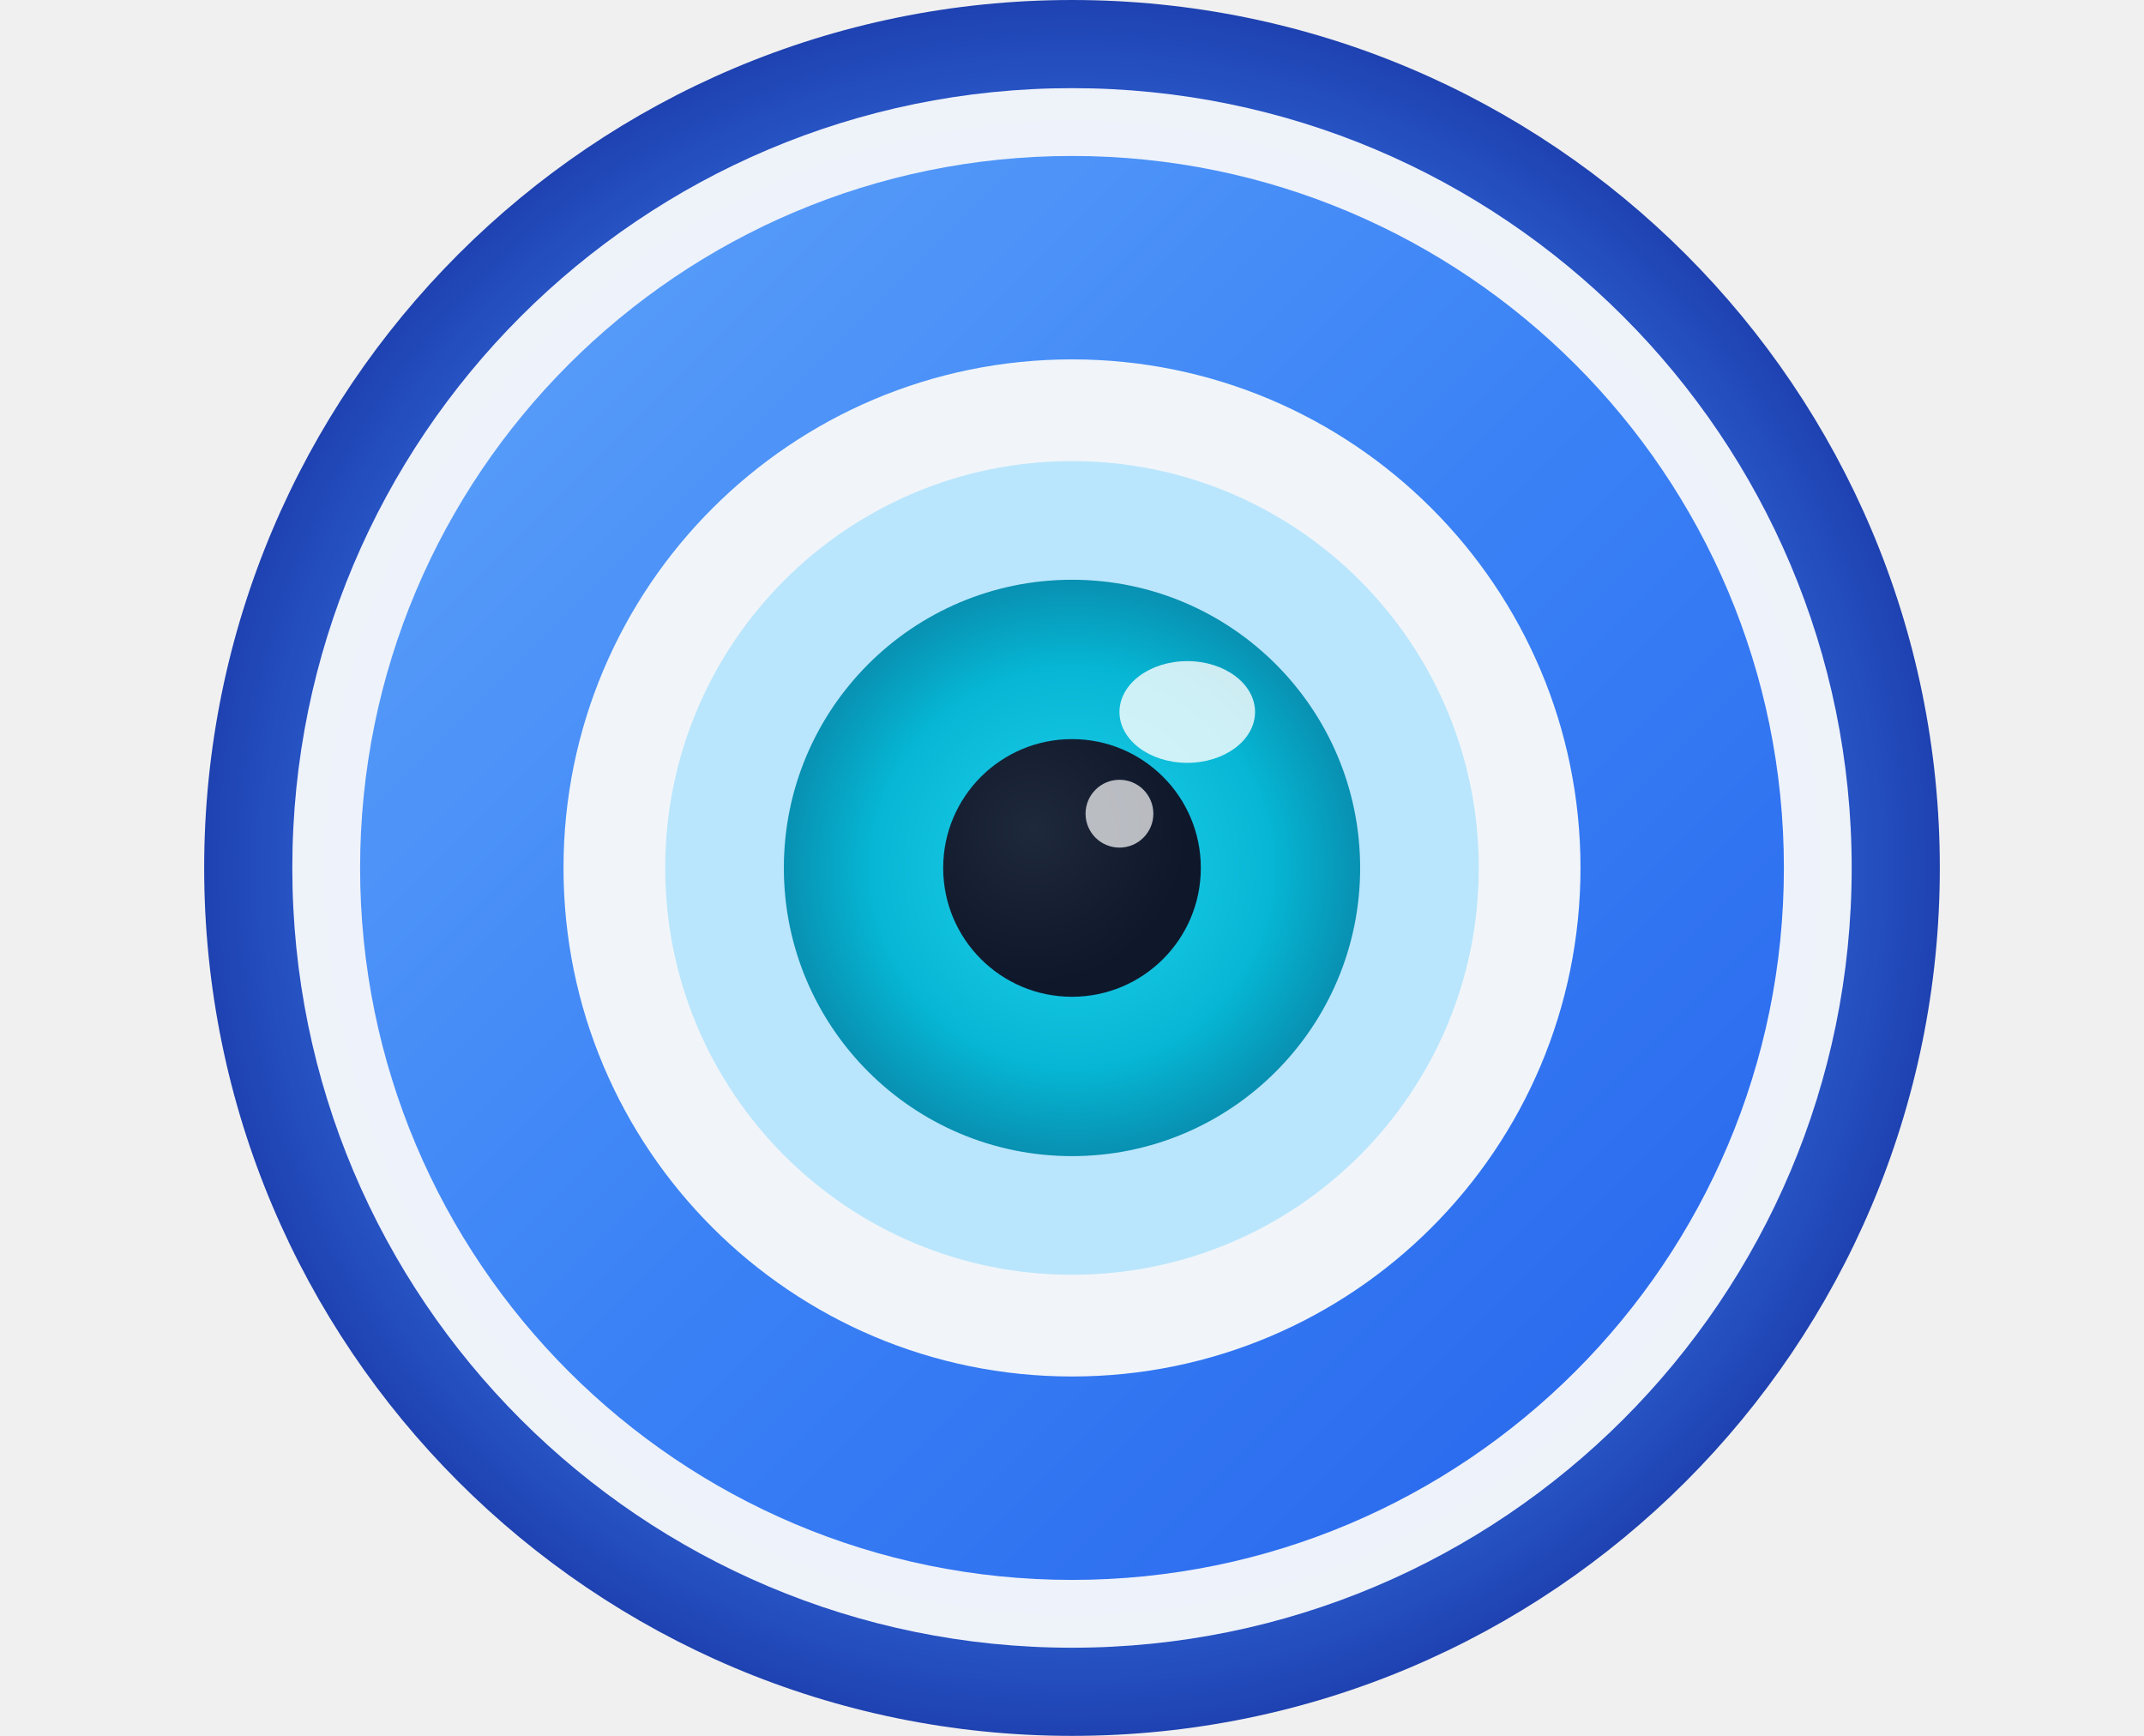
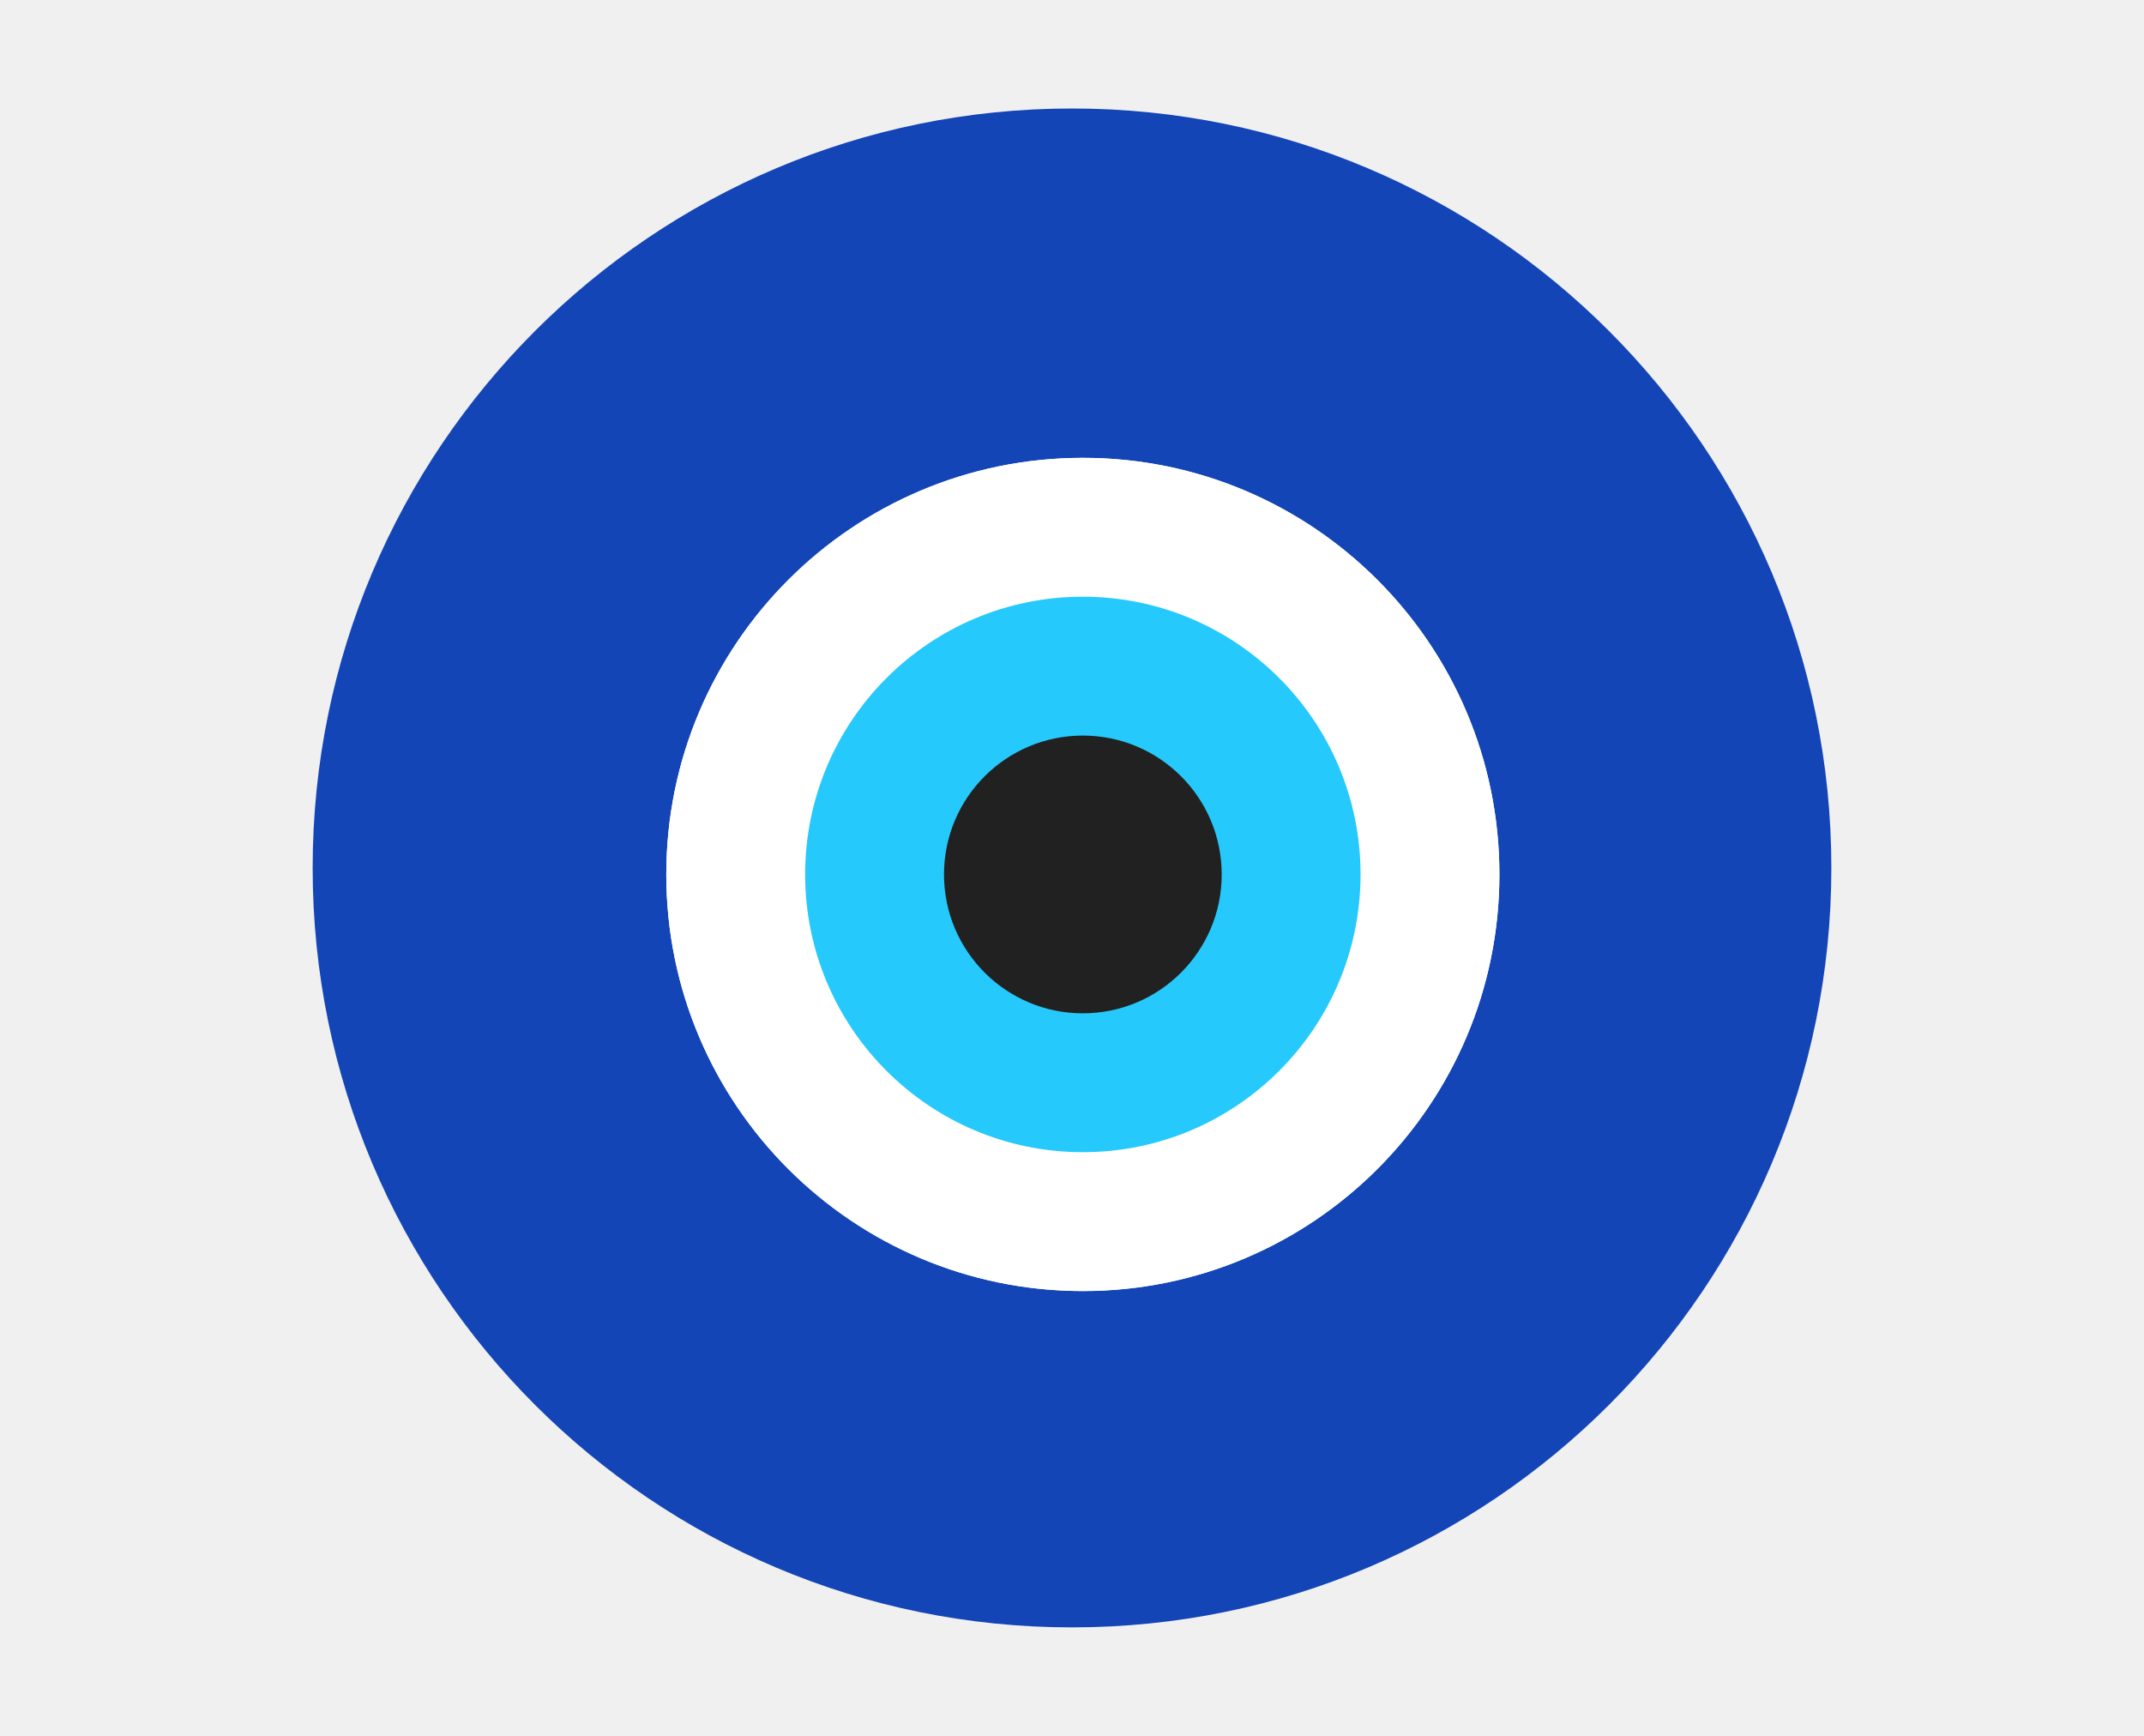
- <svg xmlns="http://www.w3.org/2000/svg" width="53.87" height="43.61" viewBox="0 0 512 512">
+ <svg xmlns="http://www.w3.org/2000/svg" width="53.87" height="43.61" viewBox="0 0 32 32">
  <defs>
-     <radialGradient id="mainGrad" cx="50%" cy="50%" r="50%">
-       <stop offset="0%" style="stop-color:#1e3a8a;stop-opacity:1" />
-       <stop offset="60%" style="stop-color:#3b82f6;stop-opacity:1" />
-       <stop offset="100%" style="stop-color:#1e40af;stop-opacity:1" />
-     </radialGradient>
-     <linearGradient id="outerGrad" x1="0%" y1="0%" x2="100%" y2="100%">
-       <stop offset="0%" style="stop-color:#60a5fa;stop-opacity:1" />
-       <stop offset="50%" style="stop-color:#3b82f6;stop-opacity:1" />
-       <stop offset="100%" style="stop-color:#2563eb;stop-opacity:1" />
-     </linearGradient>
-     <radialGradient id="eyeGrad" cx="50%" cy="50%" r="50%">
-       <stop offset="0%" style="stop-color:#22d3ee;stop-opacity:1" />
-       <stop offset="70%" style="stop-color:#06b6d4;stop-opacity:1" />
-       <stop offset="100%" style="stop-color:#0891b2;stop-opacity:1" />
-     </radialGradient>
-     <radialGradient id="pupilGrad" cx="35%" cy="35%" r="60%">
-       <stop offset="0%" style="stop-color:#1e293b;stop-opacity:1" />
-       <stop offset="100%" style="stop-color:#0f172a;stop-opacity:1" />
-     </radialGradient>
+     <path id="fluentEmojiFlatNazarAmulet0" fill="#fff" d="M16.2 23.8a7.68 7.68 0 1 0 0-15.36a7.68 7.68 0 0 0 0 15.36Z" />
  </defs>
-   <circle cx="256" cy="256" r="256" fill="url(#mainGrad)" />
-   <circle cx="256" cy="256" r="230" fill="#f8fafc" opacity="0.95" />
-   <circle cx="256" cy="256" r="210" fill="url(#outerGrad)" />
-   <circle cx="256" cy="256" r="150" fill="#f1f5f9" />
-   <circle cx="256" cy="256" r="120" fill="#bae6fd" />
-   <circle cx="256" cy="256" r="85" fill="url(#eyeGrad)" />
-   <ellipse cx="290" cy="210" rx="20" ry="15" fill="white" opacity="0.8" />
-   <circle cx="256" cy="256" r="38" fill="url(#pupilGrad)" />
-   <circle cx="270" cy="240" r="10" fill="white" opacity="0.7" />
+   <g fill="none">
+     <path fill="#1345B7" d="M16 30c7.732 0 14-6.268 14-14S23.732 2 16 2S2 8.268 2 16s6.268 14 14 14Z" />
+     <use href="#fluentEmojiFlatNazarAmulet0" />
+     <use href="#fluentEmojiFlatNazarAmulet0" />
+     <path fill="#26C9FC" d="M16.2 21.24a5.12 5.12 0 1 0 0-10.24a5.12 5.12 0 0 0 0 10.24Z" />
+     <path fill="#212121" d="M16.2 18.68a2.56 2.56 0 1 0 0-5.12a2.56 2.56 0 0 0 0 5.12Z" />
+   </g>
</svg>
